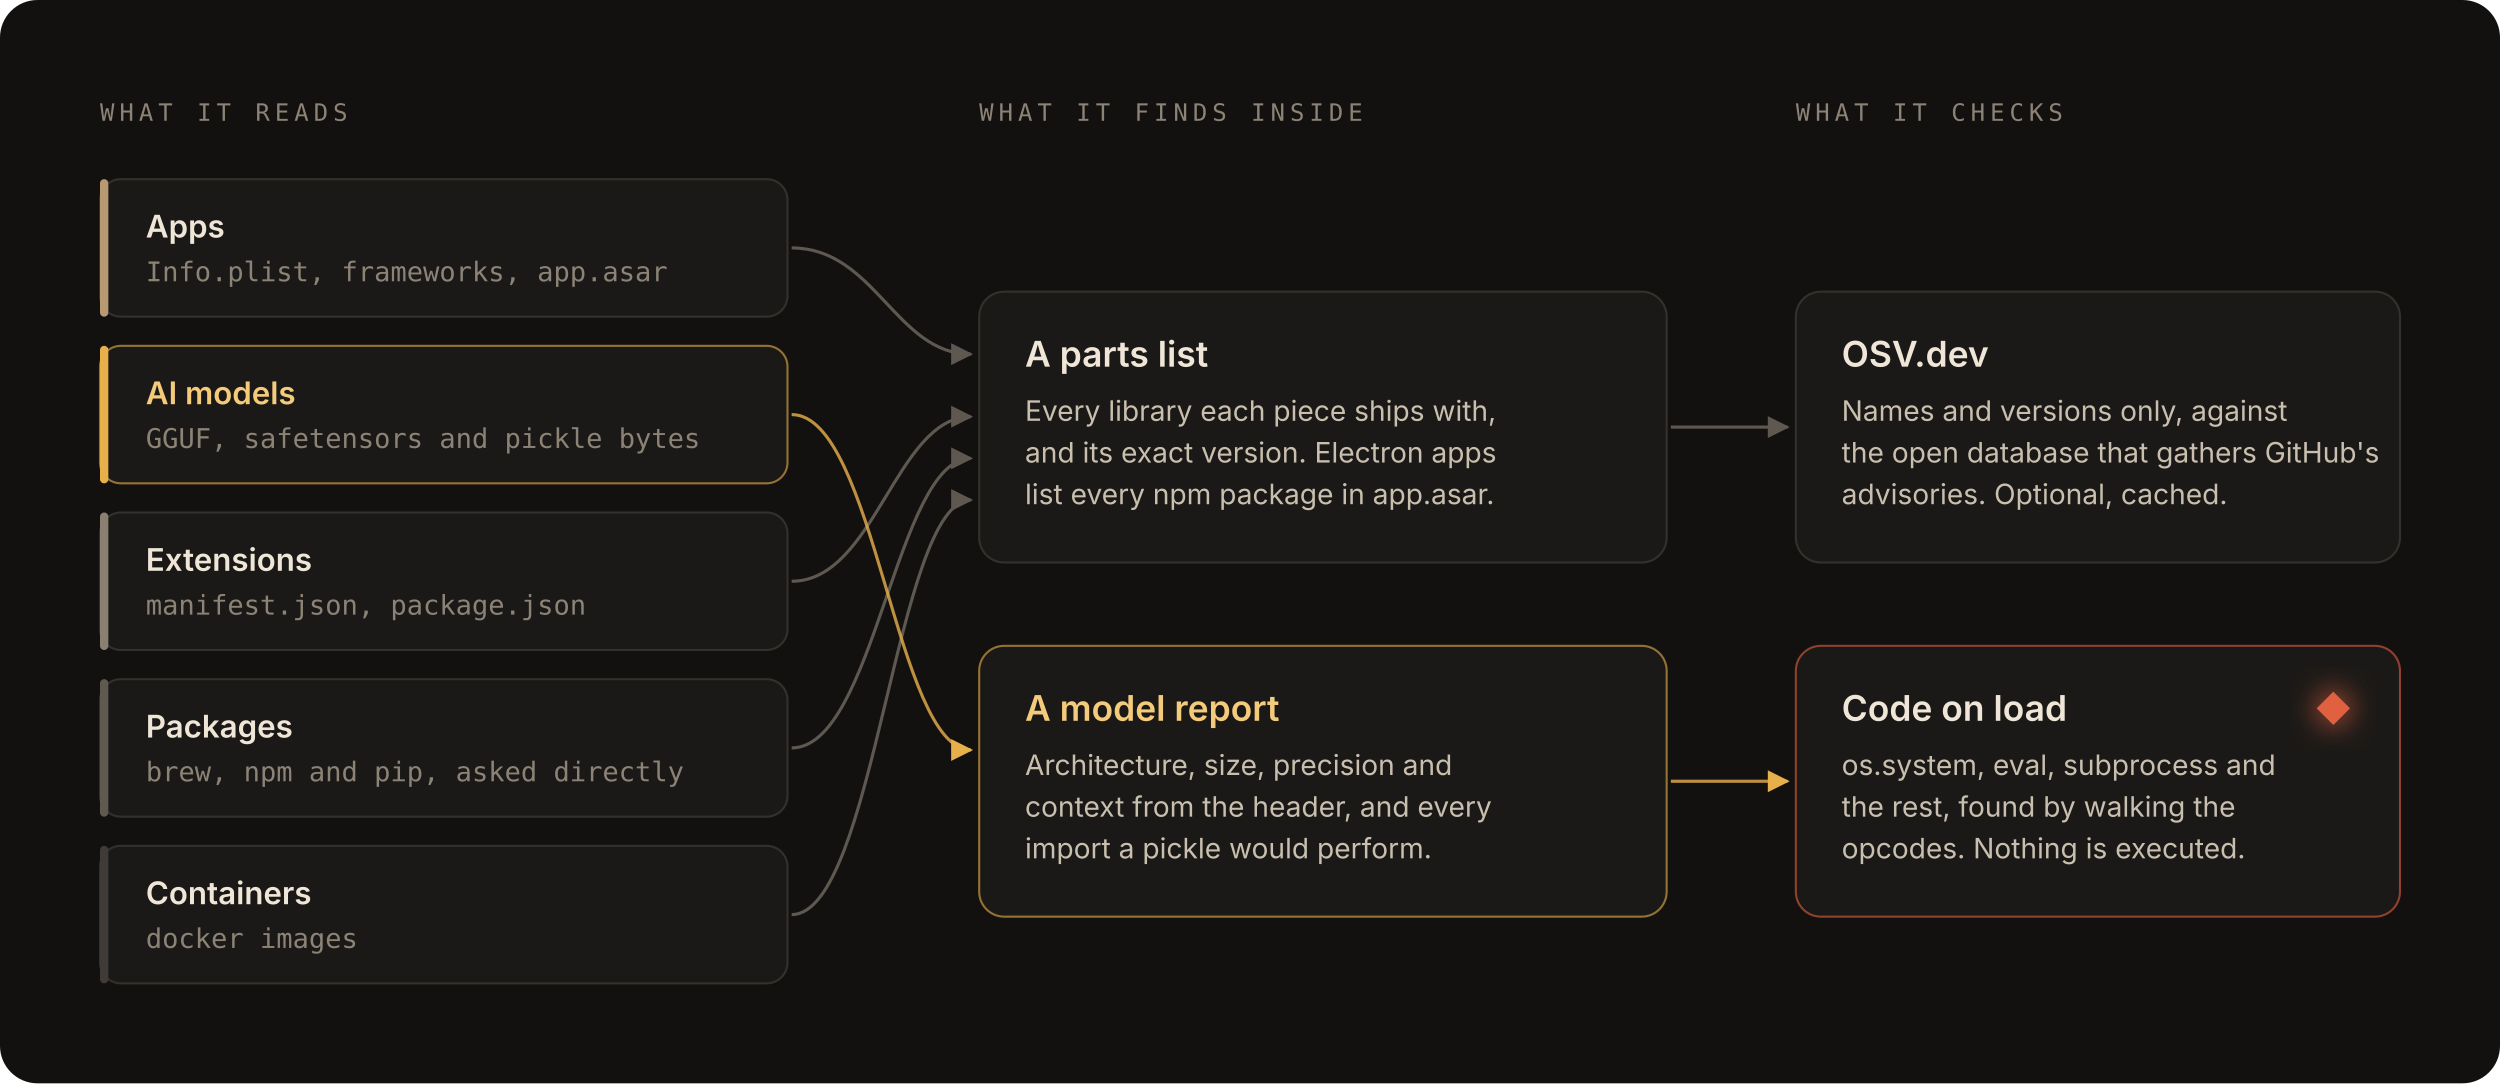
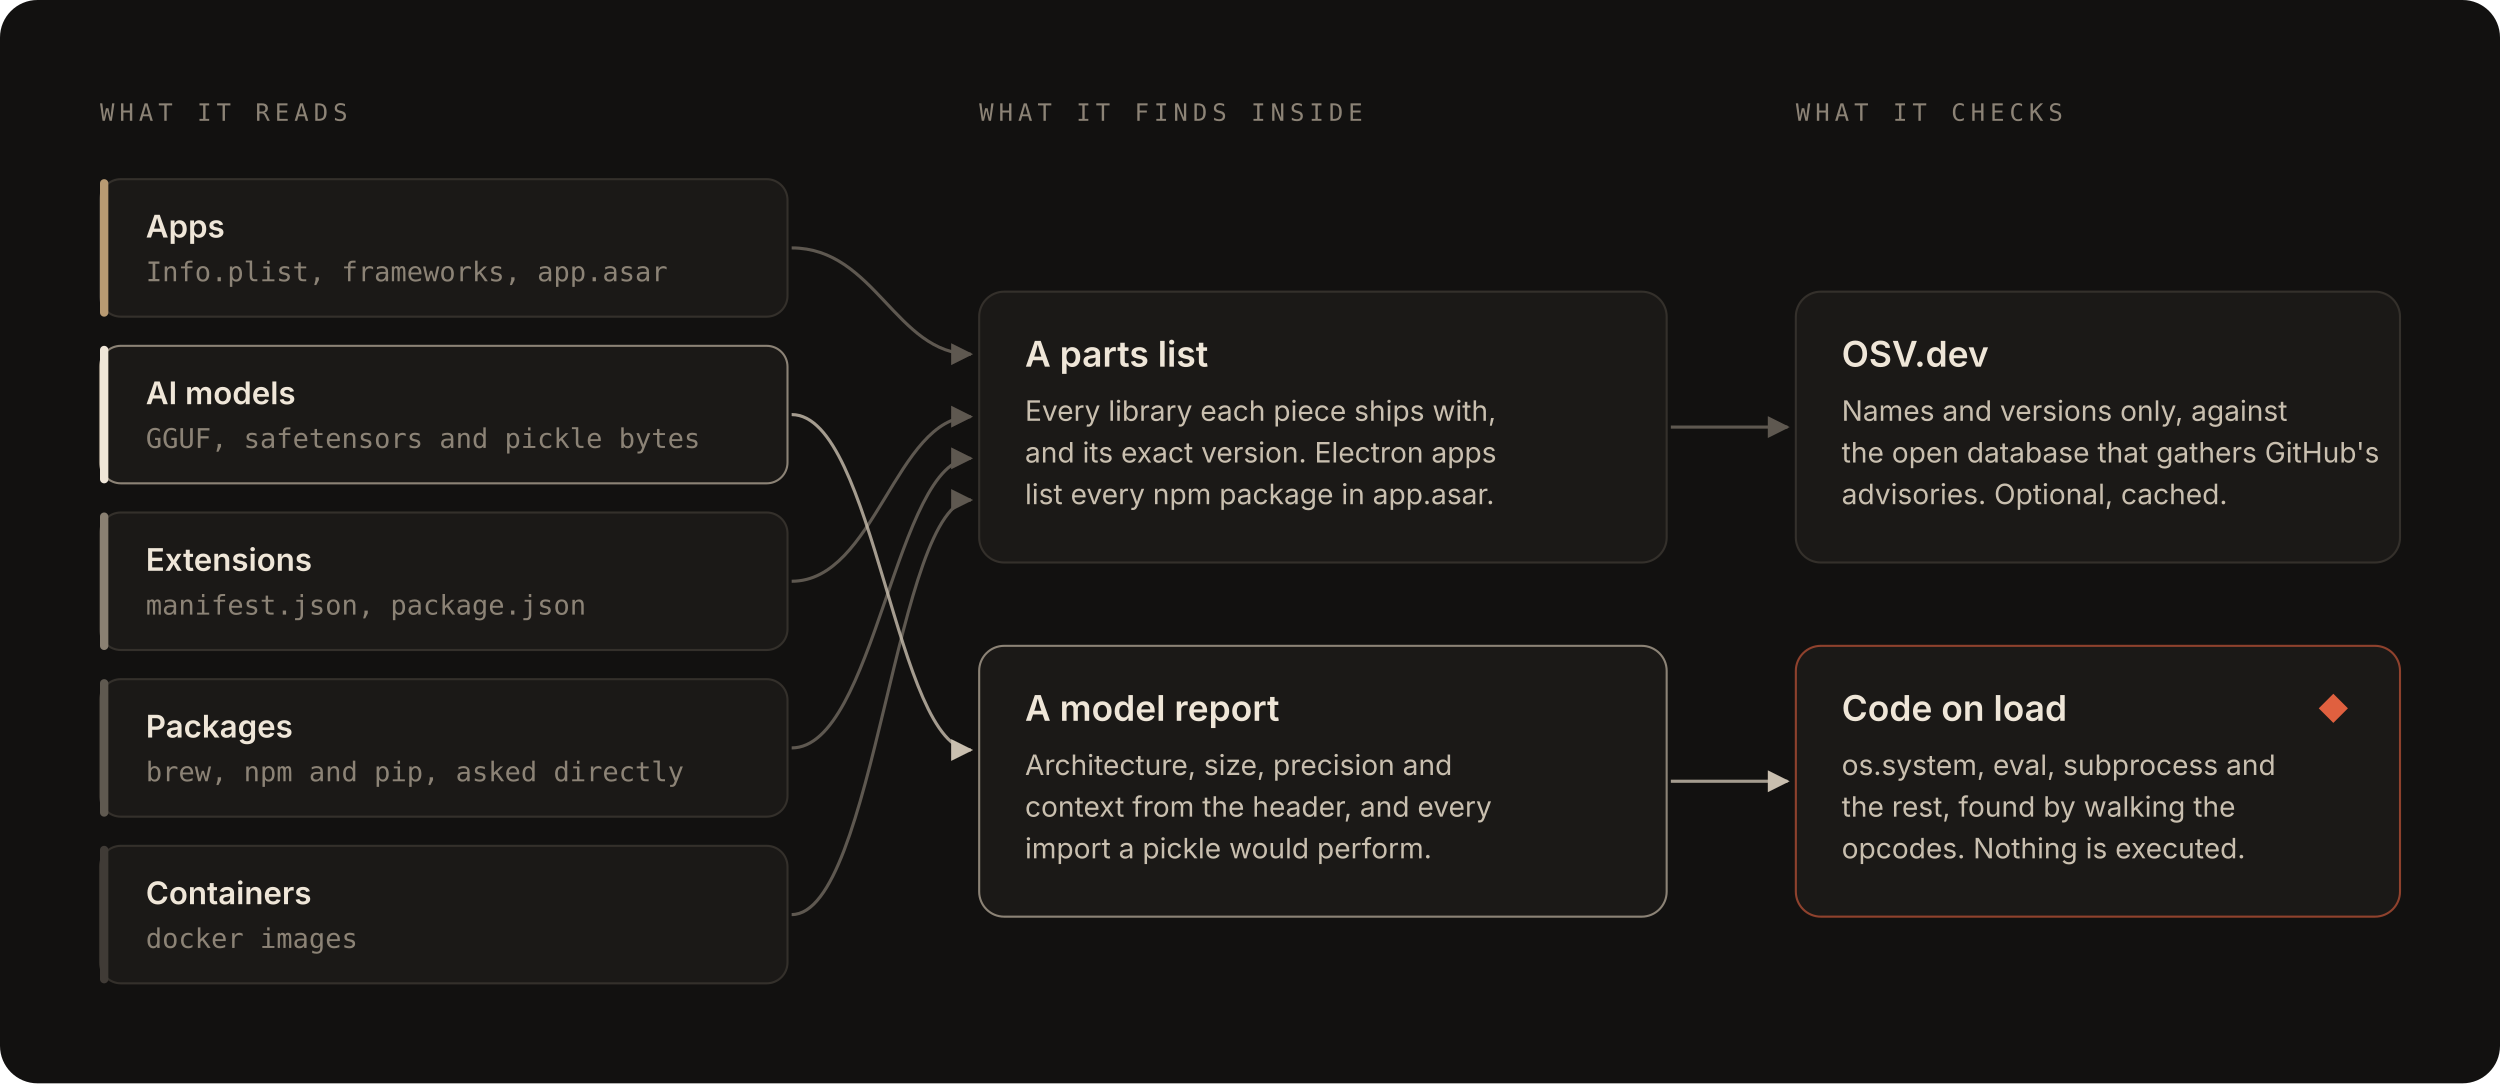
<svg xmlns="http://www.w3.org/2000/svg" viewBox="0 0 1200 520" font-family="-apple-system, 'Inter Tight', 'Helvetica Neue', sans-serif">
  <defs>
-     <filter id="g" x="-50%" y="-50%" width="200%" height="200%">
-       <feGaussianBlur stdDeviation="6" />
-     </filter>
    <marker id="a" viewBox="0 0 10 10" refX="9" refY="5" markerWidth="7" markerHeight="7" orient="auto">
      <path d="M0 0 L10 5 L0 10 Z" fill="#5E5850" />
    </marker>
    <marker id="ag" viewBox="0 0 10 10" refX="9" refY="5" markerWidth="7" markerHeight="7" orient="auto">
-       <path d="M0 0 L10 5 L0 10 Z" fill="#E8B04B" />
+       <path d="M0 0 L10 5 L0 10 Z" fill="#C9BFAF" />
    </marker>
  </defs>
  <rect width="1200" height="520" rx="18" fill="#121110" />
  <g font-family="ui-monospace, 'SF Mono', Menlo, monospace" font-size="11.5" letter-spacing="2.4" fill="#8C8376">
    <text x="48" y="58">WHAT IT READS</text>
    <text x="470" y="58">WHAT IT FINDS INSIDE</text>
    <text x="862" y="58">WHAT IT CHECKS</text>
  </g>
  <g font-size="15" fill="#EFE6D8">
    <g transform="translate(48 86)">
      <rect width="330" height="66" rx="10" fill="#1B1917" stroke="#34302B" />
      <rect width="4" height="66" rx="2" fill="#B89A72" />
      <text x="22" y="28" font-weight="600">Apps</text>
      <text x="22" y="49" font-size="13" fill="#8C8376" font-family="ui-monospace, Menlo, monospace">Info.plist, frameworks, app.asar</text>
    </g>
    <g transform="translate(48 166)">
-       <rect width="330" height="66" rx="10" fill="#1B1917" stroke="#E8B04B" stroke-opacity=".6" />
-       <rect width="4" height="66" rx="2" fill="#E8B04B" />
-       <text x="22" y="28" font-weight="600" fill="#F3CB7A">AI models</text>
+       <rect width="330" height="66" rx="10" fill="#1B1917" stroke="#8C8376" />
+       <rect width="4" height="66" rx="2" fill="#EFE6D8" />
+       <text x="22" y="28" font-weight="600" fill="#EFE6D8">AI models</text>
      <text x="22" y="49" font-size="13" fill="#8C8376" font-family="ui-monospace, Menlo, monospace">GGUF, safetensors and pickle bytes</text>
    </g>
    <g transform="translate(48 246)">
      <rect width="330" height="66" rx="10" fill="#1B1917" stroke="#34302B" />
      <rect width="4" height="66" rx="2" fill="#8A8072" />
      <text x="22" y="28" font-weight="600">Extensions</text>
      <text x="22" y="49" font-size="13" fill="#8C8376" font-family="ui-monospace, Menlo, monospace">manifest.json, package.json</text>
    </g>
    <g transform="translate(48 326)">
      <rect width="330" height="66" rx="10" fill="#1B1917" stroke="#34302B" />
      <rect width="4" height="66" rx="2" fill="#5F5950" />
      <text x="22" y="28" font-weight="600">Packages</text>
      <text x="22" y="49" font-size="13" fill="#8C8376" font-family="ui-monospace, Menlo, monospace">brew, npm and pip, asked directly</text>
    </g>
    <g transform="translate(48 406)">
      <rect width="330" height="66" rx="10" fill="#1B1917" stroke="#34302B" />
      <rect width="4" height="66" rx="2" fill="#403B36" />
      <text x="22" y="28" font-weight="600">Containers</text>
      <text x="22" y="49" font-size="13" fill="#8C8376" font-family="ui-monospace, Menlo, monospace">docker images</text>
    </g>
  </g>
  <g stroke="#5E5850" stroke-width="1.5" fill="none" marker-end="url(#a)">
    <path d="M380 119 C 420 119, 430 170, 466 170" />
    <path d="M380 279 C 420 279, 430 200, 466 200" />
    <path d="M380 359 C 420 359, 430 220, 466 220" />
    <path d="M380 439 C 420 439, 430 240, 466 240" />
  </g>
-   <path d="M380 199 C 420 199, 430 360, 466 360" stroke="#E8B04B" stroke-opacity=".8" stroke-width="1.5" fill="none" marker-end="url(#ag)" />
+   <path d="M380 199 C 420 199, 430 360, 466 360" stroke="#C9BFAF" stroke-opacity=".8" stroke-width="1.5" fill="none" marker-end="url(#ag)" />
  <g transform="translate(470 140)">
    <rect width="330" height="130" rx="12" fill="#1B1917" stroke="#34302B" />
    <text x="22" y="36" font-size="17" font-weight="600" fill="#EFE6D8">A parts list</text>
    <text x="22" y="62" font-size="13.5" fill="#C9BFAF">Every library each piece ships with,</text>
    <text x="22" y="82" font-size="13.5" fill="#C9BFAF">and its exact version. Electron apps</text>
    <text x="22" y="102" font-size="13.5" fill="#C9BFAF">list every npm package in app.asar.</text>
  </g>
  <g transform="translate(470 310)">
-     <rect width="330" height="130" rx="12" fill="#1B1917" stroke="#E8B04B" stroke-opacity=".6" />
-     <text x="22" y="36" font-size="17" font-weight="600" fill="#F3CB7A">A model report</text>
+     <rect width="330" height="130" rx="12" fill="#1B1917" stroke="#8C8376" />
+     <text x="22" y="36" font-size="17" font-weight="600" fill="#EFE6D8">A model report</text>
    <text x="22" y="62" font-size="13.5" fill="#C9BFAF">Architecture, size, precision and</text>
    <text x="22" y="82" font-size="13.5" fill="#C9BFAF">context from the header, and every</text>
    <text x="22" y="102" font-size="13.5" fill="#C9BFAF">import a pickle would perform.</text>
  </g>
  <g stroke="#5E5850" stroke-width="1.5" fill="none" marker-end="url(#a)">
    <path d="M802 205 L 858 205" />
  </g>
  <g transform="translate(862 140)">
    <rect width="290" height="130" rx="12" fill="#1B1917" stroke="#34302B" />
    <text x="22" y="36" font-size="17" font-weight="600" fill="#EFE6D8">OSV.dev</text>
    <text x="22" y="62" font-size="13.5" fill="#C9BFAF">Names and versions only, against</text>
    <text x="22" y="82" font-size="13.5" fill="#C9BFAF">the open database that gathers GitHub's</text>
    <text x="22" y="102" font-size="13.5" fill="#C9BFAF">advisories. Optional, cached.</text>
  </g>
-   <path d="M802 375 L 858 375" stroke="#E8B04B" stroke-opacity=".8" stroke-width="1.5" fill="none" marker-end="url(#ag)" />
+   <path d="M802 375 L 858 375" stroke="#C9BFAF" stroke-opacity=".8" stroke-width="1.5" fill="none" marker-end="url(#ag)" />
  <g transform="translate(862 310)">
    <rect width="290" height="130" rx="12" fill="#1B1917" stroke="#E0603F" stroke-opacity=".6" />
-     <circle cx="258" cy="30" r="10" fill="#E0603F" opacity=".5" filter="url(#g)" />
-     <path d="M258 22 L266 30 L258 38 L250 30 Z" fill="#E0603F" />
+     <path d="M258 23 L265 30 L258 37 L251 30 Z" fill="#E0603F" />
    <text x="22" y="36" font-size="17" font-weight="600" fill="#EFE6D8">Code on load</text>
    <text x="22" y="62" font-size="13.5" fill="#C9BFAF">os.system, eval, subprocess and</text>
    <text x="22" y="82" font-size="13.5" fill="#C9BFAF">the rest, found by walking the</text>
    <text x="22" y="102" font-size="13.5" fill="#C9BFAF">opcodes. Nothing is executed.</text>
  </g>
</svg>
